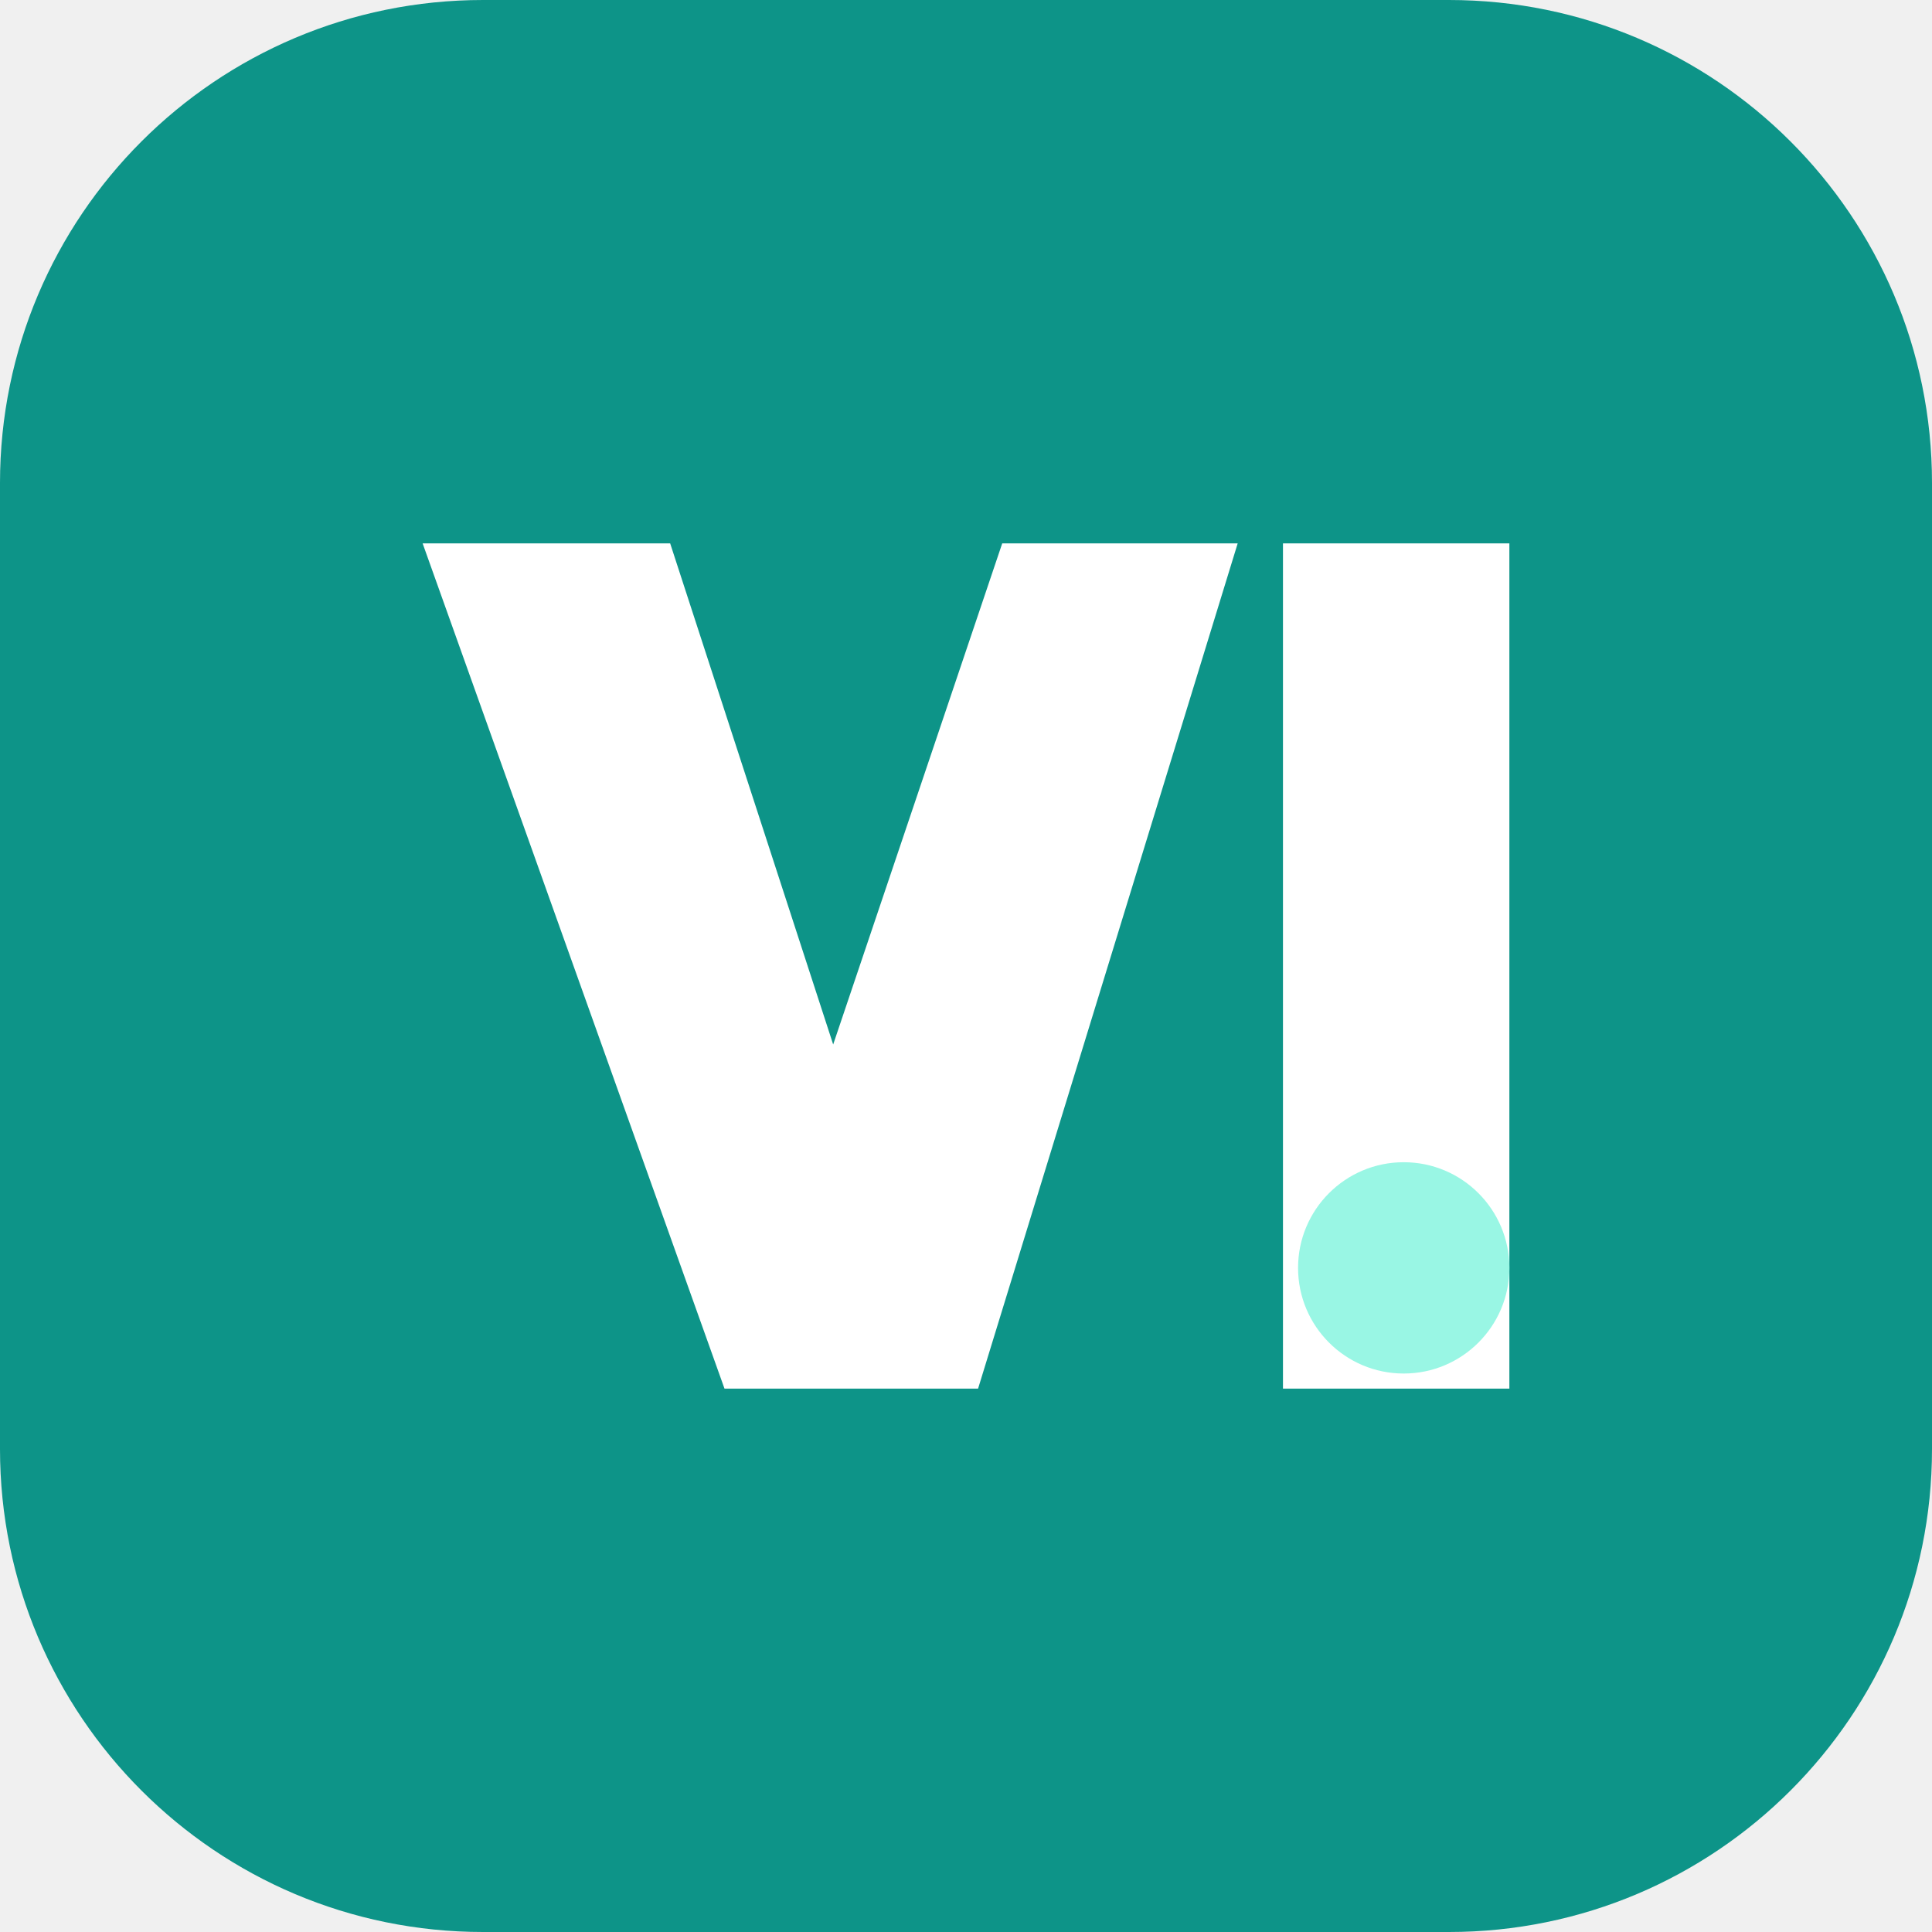
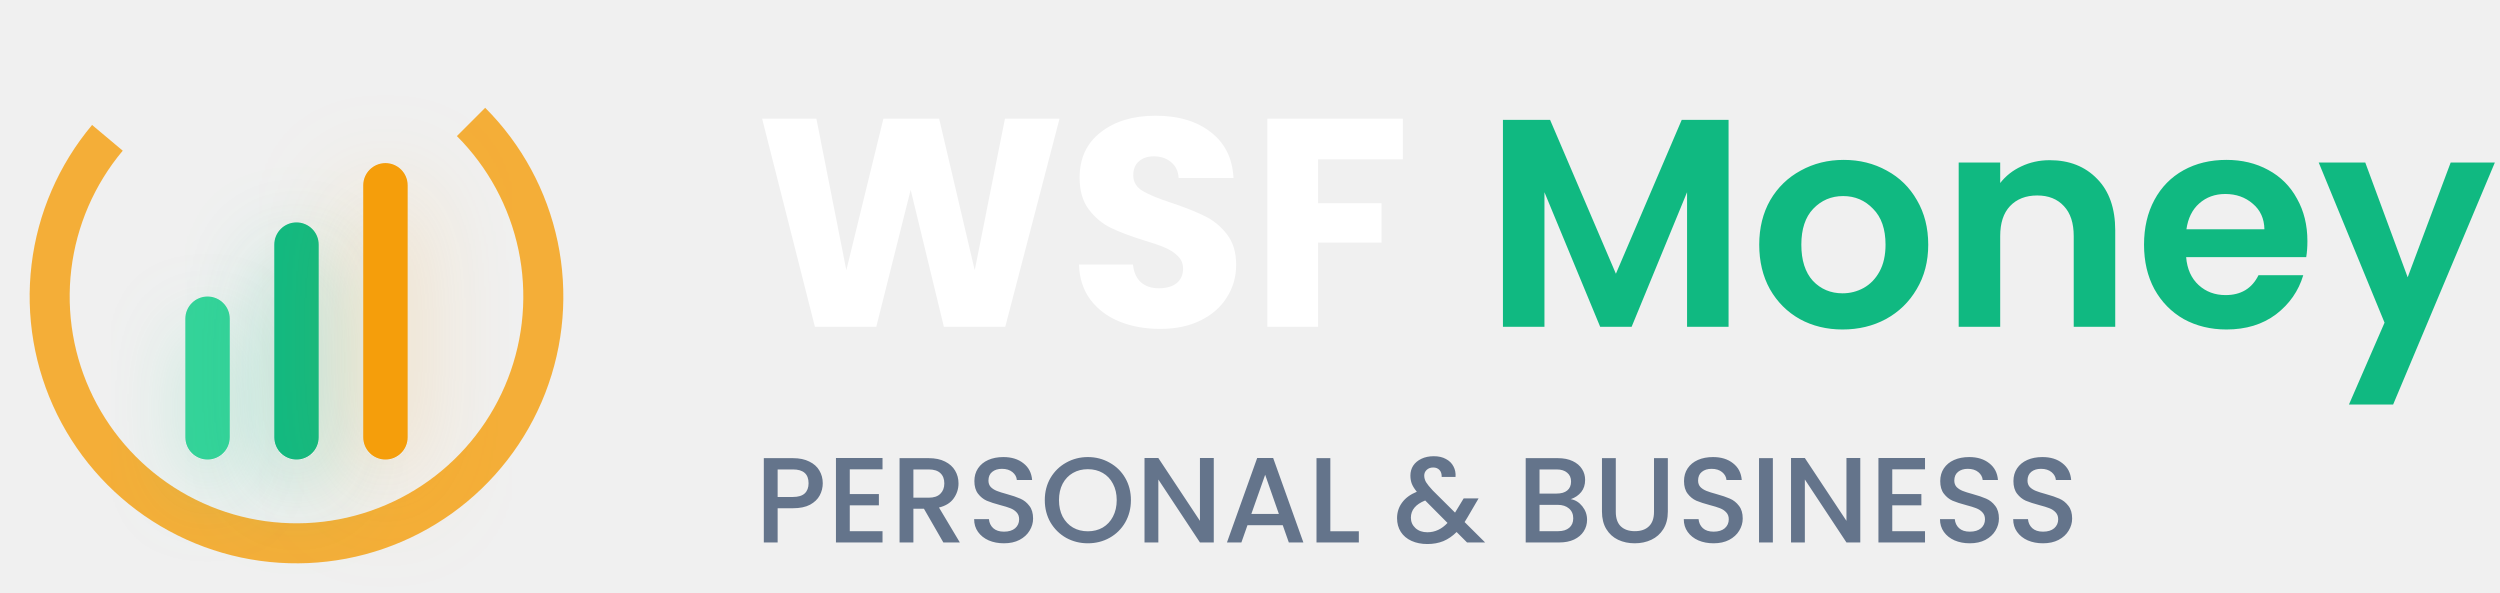
- <svg xmlns="http://www.w3.org/2000/svg" viewBox="0 0 64 64" fill="none" role="img" aria-label="WSF Money">
-   <rect width="64" height="64" rx="16" fill="#0d9488" />
-   <path d="M14 18h8.2l5.4 16.6L33.2 18H41l-8.6 28h-8.4L14 18zm28.5 0H50v28h-7.5V18z" fill="#ffffff" />
-   <circle cx="46.5" cy="42" r="3.5" fill="#99f6e4" />
+ <svg xmlns="http://www.w3.org/2000/svg" width="371" height="88" viewBox="0 0 371 88" fill="none">
+   <mask id="path-1-inside-1_136_17" fill="white">
+     <path d="M72.002 15.997C77.436 21.431 81.171 28.329 82.753 35.85C84.334 43.37 83.693 51.188 80.908 58.351C78.123 65.513 73.313 71.711 67.067 76.187C60.82 80.663 53.405 83.225 45.728 83.561C38.05 83.896 30.441 81.99 23.828 78.075C17.214 74.16 11.883 68.406 8.484 61.513C5.085 54.621 3.765 46.888 4.685 39.258C5.605 31.628 8.725 24.431 13.665 18.544L18.215 22.362C14.017 27.366 11.364 33.484 10.582 39.969C9.8 46.455 10.922 53.027 13.812 58.886C16.701 64.745 21.232 69.636 26.853 72.963C32.475 76.291 38.943 77.911 45.469 77.626C51.995 77.341 58.297 75.164 63.607 71.359C68.916 67.554 73.004 62.286 75.372 56.198C77.739 50.11 78.284 43.465 76.94 37.072C75.596 30.68 72.421 24.816 67.802 20.197L72.002 15.997Z" />
+   </mask>
+   <path d="M72.002 15.997C77.436 21.431 81.171 28.329 82.753 35.85C84.334 43.37 83.693 51.188 80.908 58.351C78.123 65.513 73.313 71.711 67.067 76.187C60.82 80.663 53.405 83.225 45.728 83.561C38.05 83.896 30.441 81.99 23.828 78.075C17.214 74.16 11.883 68.406 8.484 61.513C5.085 54.621 3.765 46.888 4.685 39.258C5.605 31.628 8.725 24.431 13.665 18.544L18.215 22.362C14.017 27.366 11.364 33.484 10.582 39.969C9.8 46.455 10.922 53.027 13.812 58.886C16.701 64.745 21.232 69.636 26.853 72.963C32.475 76.291 38.943 77.911 45.469 77.626C51.995 77.341 58.297 75.164 63.607 71.359C68.916 67.554 73.004 62.286 75.372 56.198C77.739 50.11 78.284 43.465 76.94 37.072C75.596 30.68 72.421 24.816 67.802 20.197L72.002 15.997Z" stroke="#F59E0B" stroke-opacity="0.8" stroke-width="6.6" mask="url(#path-1-inside-1_136_17)" />
+   <g filter="url(#filter0_d_136_17)">
+     <rect x="27.5" y="44" width="6.6" height="24.2" rx="3.3" fill="#34D399" />
+   </g>
+   <g filter="url(#filter1_d_136_17)">
+     <rect x="40.699" y="33" width="6.6" height="35.2" rx="3.3" fill="#10B981" />
+   </g>
+   <g filter="url(#filter2_d_136_17)">
+     <rect x="53.9" y="24.199" width="6.6" height="44" rx="3.3" fill="#F59E0B" />
+   </g>
+   <path d="M157.232 17.612L149.18 48.5H140.072L135.144 28.172L130.04 48.5H120.932L113.1 17.612H121.152L125.596 40.096L131.096 17.612H139.368L144.648 40.096L149.136 17.612H157.232ZM172.181 48.808C169.923 48.808 167.899 48.441 166.109 47.708C164.32 46.975 162.883 45.889 161.797 44.452C160.741 43.015 160.184 41.284 160.125 39.26H168.133C168.251 40.404 168.647 41.284 169.321 41.9C169.996 42.487 170.876 42.78 171.961 42.78C173.076 42.78 173.956 42.531 174.601 42.032C175.247 41.504 175.569 40.785 175.569 39.876C175.569 39.113 175.305 38.483 174.777 37.984C174.279 37.485 173.648 37.075 172.885 36.752C172.152 36.429 171.096 36.063 169.717 35.652C167.723 35.036 166.095 34.42 164.833 33.804C163.572 33.188 162.487 32.279 161.577 31.076C160.668 29.873 160.213 28.304 160.213 26.368C160.213 23.493 161.255 21.249 163.337 19.636C165.42 17.993 168.133 17.172 171.477 17.172C174.88 17.172 177.623 17.993 179.705 19.636C181.788 21.249 182.903 23.508 183.049 26.412H174.909C174.851 25.415 174.484 24.637 173.809 24.08C173.135 23.493 172.269 23.2 171.213 23.2C170.304 23.2 169.571 23.449 169.013 23.948C168.456 24.417 168.177 25.107 168.177 26.016C168.177 27.013 168.647 27.791 169.585 28.348C170.524 28.905 171.991 29.507 173.985 30.152C175.98 30.827 177.593 31.472 178.825 32.088C180.087 32.704 181.172 33.599 182.081 34.772C182.991 35.945 183.445 37.456 183.445 39.304C183.445 41.064 182.991 42.663 182.081 44.1C181.201 45.537 179.911 46.681 178.209 47.532C176.508 48.383 174.499 48.808 172.181 48.808ZM208.184 17.612V23.64H195.6V30.152H205.016V36.004H195.6V48.5H188.076V17.612H208.184Z" fill="white" />
+   <path d="M256.52 17.788V48.5H250.36V28.524L242.132 48.5H237.468L229.196 28.524V48.5H223.036V17.788H230.032L239.8 40.624L249.568 17.788H256.52ZM273.434 48.896C271.088 48.896 268.976 48.383 267.098 47.356C265.221 46.3 263.74 44.819 262.654 42.912C261.598 41.005 261.07 38.805 261.07 36.312C261.07 33.819 261.613 31.619 262.698 29.712C263.813 27.805 265.324 26.339 267.23 25.312C269.137 24.256 271.264 23.728 273.61 23.728C275.957 23.728 278.084 24.256 279.99 25.312C281.897 26.339 283.393 27.805 284.478 29.712C285.593 31.619 286.15 33.819 286.15 36.312C286.15 38.805 285.578 41.005 284.434 42.912C283.32 44.819 281.794 46.3 279.858 47.356C277.952 48.383 275.81 48.896 273.434 48.896ZM273.434 43.528C274.549 43.528 275.59 43.264 276.558 42.736C277.556 42.179 278.348 41.357 278.934 40.272C279.521 39.187 279.814 37.867 279.814 36.312C279.814 33.995 279.198 32.22 277.966 30.988C276.764 29.727 275.282 29.096 273.522 29.096C271.762 29.096 270.281 29.727 269.078 30.988C267.905 32.22 267.318 33.995 267.318 36.312C267.318 38.629 267.89 40.419 269.034 41.68C270.208 42.912 271.674 43.528 273.434 43.528ZM304.177 23.772C307.081 23.772 309.427 24.696 311.217 26.544C313.006 28.363 313.901 30.915 313.901 34.2V48.5H307.741V35.036C307.741 33.1 307.257 31.619 306.289 30.592C305.321 29.536 304.001 29.008 302.329 29.008C300.627 29.008 299.278 29.536 298.281 30.592C297.313 31.619 296.829 33.1 296.829 35.036V48.5H290.669V24.124H296.829V27.16C297.65 26.104 298.691 25.283 299.953 24.696C301.243 24.08 302.651 23.772 304.177 23.772ZM342.419 35.784C342.419 36.664 342.36 37.456 342.243 38.16H324.423C324.569 39.92 325.185 41.299 326.271 42.296C327.356 43.293 328.691 43.792 330.275 43.792C332.563 43.792 334.191 42.809 335.159 40.844H341.803C341.099 43.191 339.749 45.127 337.755 46.652C335.76 48.148 333.311 48.896 330.407 48.896C328.06 48.896 325.948 48.383 324.071 47.356C322.223 46.3 320.771 44.819 319.715 42.912C318.688 41.005 318.175 38.805 318.175 36.312C318.175 33.789 318.688 31.575 319.715 29.668C320.741 27.761 322.179 26.295 324.027 25.268C325.875 24.241 328.001 23.728 330.407 23.728C332.724 23.728 334.792 24.227 336.611 25.224C338.459 26.221 339.881 27.644 340.879 29.492C341.905 31.311 342.419 33.408 342.419 35.784ZM336.039 34.024C336.009 32.44 335.437 31.179 334.323 30.24C333.208 29.272 331.844 28.788 330.231 28.788C328.705 28.788 327.415 29.257 326.359 30.196C325.332 31.105 324.701 32.381 324.467 34.024H336.039ZM370.235 24.124L355.143 60.028H348.587L353.867 47.884L344.099 24.124H351.007L357.299 41.152L363.679 24.124H370.235Z" fill="#10B981" />
+   <path d="M122.098 71.716C122.098 72.352 121.948 72.952 121.648 73.516C121.348 74.08 120.868 74.542 120.208 74.902C119.548 75.25 118.702 75.424 117.67 75.424H115.402V80.5H113.35V67.99H117.67C118.63 67.99 119.44 68.158 120.1 68.494C120.772 68.818 121.27 69.262 121.594 69.826C121.93 70.39 122.098 71.02 122.098 71.716ZM117.67 73.75C118.45 73.75 119.032 73.576 119.416 73.228C119.8 72.868 119.992 72.364 119.992 71.716C119.992 70.348 119.218 69.664 117.67 69.664H115.402V73.75H117.67ZM126.107 69.646V73.318H130.427V74.992H126.107V78.826H130.967V80.5H124.055V67.972H130.967V69.646H126.107ZM139.993 80.5L137.113 75.496H135.547V80.5H133.495V67.99H137.815C138.775 67.99 139.585 68.158 140.245 68.494C140.917 68.83 141.415 69.28 141.739 69.844C142.075 70.408 142.243 71.038 142.243 71.734C142.243 72.55 142.003 73.294 141.523 73.966C141.055 74.626 140.329 75.076 139.345 75.316L142.441 80.5H139.993ZM135.547 73.858H137.815C138.583 73.858 139.159 73.666 139.543 73.282C139.939 72.898 140.137 72.382 140.137 71.734C140.137 71.086 139.945 70.582 139.561 70.222C139.177 69.85 138.595 69.664 137.815 69.664H135.547V73.858ZM148.99 80.626C148.15 80.626 147.394 80.482 146.722 80.194C146.05 79.894 145.522 79.474 145.138 78.934C144.754 78.394 144.562 77.764 144.562 77.044H146.758C146.806 77.584 147.016 78.028 147.388 78.376C147.772 78.724 148.306 78.898 148.99 78.898C149.698 78.898 150.25 78.73 150.646 78.394C151.042 78.046 151.24 77.602 151.24 77.062C151.24 76.642 151.114 76.3 150.862 76.036C150.622 75.772 150.316 75.568 149.944 75.424C149.584 75.28 149.08 75.124 148.432 74.956C147.616 74.74 146.95 74.524 146.434 74.308C145.93 74.08 145.498 73.732 145.138 73.264C144.778 72.796 144.598 72.172 144.598 71.392C144.598 70.672 144.778 70.042 145.138 69.502C145.498 68.962 146.002 68.548 146.65 68.26C147.298 67.972 148.048 67.828 148.9 67.828C150.112 67.828 151.102 68.134 151.87 68.746C152.65 69.346 153.082 70.174 153.166 71.23H150.898C150.862 70.774 150.646 70.384 150.25 70.06C149.854 69.736 149.332 69.574 148.684 69.574C148.096 69.574 147.616 69.724 147.244 70.024C146.872 70.324 146.686 70.756 146.686 71.32C146.686 71.704 146.8 72.022 147.028 72.274C147.268 72.514 147.568 72.706 147.928 72.85C148.288 72.994 148.78 73.15 149.404 73.318C150.232 73.546 150.904 73.774 151.42 74.002C151.948 74.23 152.392 74.584 152.752 75.064C153.124 75.532 153.31 76.162 153.31 76.954C153.31 77.59 153.136 78.19 152.788 78.754C152.452 79.318 151.954 79.774 151.294 80.122C150.646 80.458 149.878 80.626 148.99 80.626ZM161.437 80.626C160.273 80.626 159.199 80.356 158.215 79.816C157.243 79.264 156.469 78.502 155.893 77.53C155.329 76.546 155.047 75.442 155.047 74.218C155.047 72.994 155.329 71.896 155.893 70.924C156.469 69.952 157.243 69.196 158.215 68.656C159.199 68.104 160.273 67.828 161.437 67.828C162.613 67.828 163.687 68.104 164.659 68.656C165.643 69.196 166.417 69.952 166.981 70.924C167.545 71.896 167.827 72.994 167.827 74.218C167.827 75.442 167.545 76.546 166.981 77.53C166.417 78.502 165.643 79.264 164.659 79.816C163.687 80.356 162.613 80.626 161.437 80.626ZM161.437 78.844C162.265 78.844 163.003 78.658 163.651 78.286C164.299 77.902 164.803 77.362 165.163 76.666C165.535 75.958 165.721 75.142 165.721 74.218C165.721 73.294 165.535 72.484 165.163 71.788C164.803 71.092 164.299 70.558 163.651 70.186C163.003 69.814 162.265 69.628 161.437 69.628C160.609 69.628 159.871 69.814 159.223 70.186C158.575 70.558 158.065 71.092 157.693 71.788C157.333 72.484 157.153 73.294 157.153 74.218C157.153 75.142 157.333 75.958 157.693 76.666C158.065 77.362 158.575 77.902 159.223 78.286C159.871 78.658 160.609 78.844 161.437 78.844ZM180.124 80.5H178.072L171.898 71.158V80.5H169.846V67.972H171.898L178.072 77.296V67.972H180.124V80.5ZM190.361 77.944H185.123L184.223 80.5H182.081L186.563 67.972H188.939L193.421 80.5H191.261L190.361 77.944ZM189.785 76.27L187.751 70.456L185.699 76.27H189.785ZM197.422 78.844H201.652V80.5H195.37V67.99H197.422V78.844ZM217.709 80.5L216.161 78.952C215.561 79.552 214.907 80.002 214.199 80.302C213.491 80.59 212.699 80.734 211.823 80.734C210.935 80.734 210.149 80.578 209.465 80.266C208.781 79.954 208.253 79.51 207.881 78.934C207.509 78.346 207.323 77.668 207.323 76.9C207.323 76.036 207.569 75.268 208.061 74.596C208.553 73.912 209.285 73.372 210.257 72.976C209.909 72.556 209.663 72.166 209.519 71.806C209.375 71.434 209.303 71.026 209.303 70.582C209.303 70.03 209.441 69.538 209.717 69.106C210.005 68.674 210.413 68.332 210.941 68.08C211.469 67.828 212.081 67.702 212.777 67.702C213.485 67.702 214.085 67.84 214.577 68.116C215.081 68.38 215.453 68.746 215.693 69.214C215.945 69.682 216.047 70.204 215.999 70.78H213.947C213.959 70.336 213.851 69.994 213.623 69.754C213.395 69.502 213.083 69.376 212.687 69.376C212.291 69.376 211.967 69.496 211.715 69.736C211.475 69.964 211.355 70.246 211.355 70.582C211.355 70.906 211.445 71.23 211.625 71.554C211.817 71.866 212.147 72.274 212.615 72.778L215.927 76.072L217.205 73.966H219.419L217.799 76.738L217.349 77.476L220.391 80.5H217.709ZM211.823 78.988C212.951 78.988 213.947 78.526 214.811 77.602L211.499 74.272C210.083 74.836 209.375 75.688 209.375 76.828C209.375 77.44 209.603 77.956 210.059 78.376C210.515 78.784 211.103 78.988 211.823 78.988ZM233.109 74.074C233.781 74.194 234.351 74.548 234.819 75.136C235.287 75.724 235.521 76.39 235.521 77.134C235.521 77.77 235.353 78.346 235.017 78.862C234.693 79.366 234.219 79.768 233.595 80.068C232.971 80.356 232.245 80.5 231.417 80.5H226.413V67.99H231.183C232.035 67.99 232.767 68.134 233.379 68.422C233.991 68.71 234.453 69.1 234.765 69.592C235.077 70.072 235.232 70.612 235.232 71.212C235.232 71.932 235.041 72.532 234.657 73.012C234.273 73.492 233.757 73.846 233.109 74.074ZM228.465 73.246H231.003C231.675 73.246 232.197 73.096 232.569 72.796C232.953 72.484 233.145 72.04 233.145 71.464C233.145 70.9 232.953 70.462 232.569 70.15C232.197 69.826 231.675 69.664 231.003 69.664H228.465V73.246ZM231.237 78.826C231.933 78.826 232.479 78.658 232.875 78.322C233.271 77.986 233.469 77.518 233.469 76.918C233.469 76.306 233.259 75.82 232.839 75.46C232.419 75.1 231.861 74.92 231.165 74.92H228.465V78.826H231.237ZM239.784 67.99V75.964C239.784 76.912 240.03 77.626 240.522 78.106C241.026 78.586 241.722 78.826 242.61 78.826C243.51 78.826 244.206 78.586 244.698 78.106C245.202 77.626 245.454 76.912 245.454 75.964V67.99H247.506V75.928C247.506 76.948 247.284 77.812 246.84 78.52C246.396 79.228 245.802 79.756 245.058 80.104C244.314 80.452 243.492 80.626 242.592 80.626C241.692 80.626 240.87 80.452 240.126 80.104C239.394 79.756 238.812 79.228 238.38 78.52C237.948 77.812 237.732 76.948 237.732 75.928V67.99H239.784ZM254.3 80.626C253.46 80.626 252.704 80.482 252.032 80.194C251.36 79.894 250.832 79.474 250.448 78.934C250.064 78.394 249.872 77.764 249.872 77.044H252.068C252.116 77.584 252.326 78.028 252.698 78.376C253.082 78.724 253.616 78.898 254.3 78.898C255.008 78.898 255.56 78.73 255.956 78.394C256.352 78.046 256.55 77.602 256.55 77.062C256.55 76.642 256.424 76.3 256.172 76.036C255.932 75.772 255.626 75.568 255.254 75.424C254.894 75.28 254.39 75.124 253.742 74.956C252.926 74.74 252.26 74.524 251.744 74.308C251.24 74.08 250.808 73.732 250.448 73.264C250.088 72.796 249.908 72.172 249.908 71.392C249.908 70.672 250.088 70.042 250.448 69.502C250.808 68.962 251.312 68.548 251.96 68.26C252.608 67.972 253.358 67.828 254.21 67.828C255.422 67.828 256.412 68.134 257.18 68.746C257.96 69.346 258.392 70.174 258.476 71.23H256.208C256.172 70.774 255.956 70.384 255.56 70.06C255.164 69.736 254.642 69.574 253.994 69.574C253.406 69.574 252.926 69.724 252.554 70.024C252.182 70.324 251.996 70.756 251.996 71.32C251.996 71.704 252.11 72.022 252.338 72.274C252.578 72.514 252.878 72.706 253.238 72.85C253.598 72.994 254.09 73.15 254.714 73.318C255.542 73.546 256.214 73.774 256.73 74.002C257.258 74.23 257.702 74.584 258.062 75.064C258.434 75.532 258.62 76.162 258.62 76.954C258.62 77.59 258.446 78.19 258.098 78.754C257.762 79.318 257.264 79.774 256.604 80.122C255.956 80.458 255.188 80.626 254.3 80.626ZM263.093 67.99V80.5H261.041V67.99H263.093ZM276.066 80.5H274.014L267.84 71.158V80.5H265.788V67.972H267.84L274.014 77.296V67.972H276.066V80.5ZM280.812 69.646V73.318H285.132V74.992H280.812V78.826H285.672V80.5H278.76V67.972H285.672V69.646H280.812ZM292.322 80.626C291.482 80.626 290.726 80.482 290.054 80.194C289.382 79.894 288.854 79.474 288.47 78.934C288.086 78.394 287.894 77.764 287.894 77.044H290.09C290.138 77.584 290.348 78.028 290.72 78.376C291.104 78.724 291.638 78.898 292.322 78.898C293.03 78.898 293.582 78.73 293.978 78.394C294.374 78.046 294.572 77.602 294.572 77.062C294.572 76.642 294.446 76.3 294.194 76.036C293.954 75.772 293.648 75.568 293.276 75.424C292.916 75.28 292.412 75.124 291.764 74.956C290.948 74.74 290.282 74.524 289.766 74.308C289.262 74.08 288.83 73.732 288.47 73.264C288.11 72.796 287.93 72.172 287.93 71.392C287.93 70.672 288.11 70.042 288.47 69.502C288.83 68.962 289.334 68.548 289.982 68.26C290.63 67.972 291.38 67.828 292.232 67.828C293.444 67.828 294.434 68.134 295.202 68.746C295.982 69.346 296.414 70.174 296.498 71.23H294.23C294.194 70.774 293.978 70.384 293.582 70.06C293.186 69.736 292.664 69.574 292.016 69.574C291.428 69.574 290.948 69.724 290.576 70.024C290.204 70.324 290.018 70.756 290.018 71.32C290.018 71.704 290.132 72.022 290.36 72.274C290.6 72.514 290.9 72.706 291.26 72.85C291.62 72.994 292.112 73.15 292.736 73.318C293.564 73.546 294.236 73.774 294.752 74.002C295.28 74.23 295.724 74.584 296.084 75.064C296.456 75.532 296.642 76.162 296.642 76.954C296.642 77.59 296.468 78.19 296.12 78.754C295.784 79.318 295.286 79.774 294.626 80.122C293.978 80.458 293.21 80.626 292.322 80.626ZM303.185 80.626C302.345 80.626 301.589 80.482 300.917 80.194C300.245 79.894 299.717 79.474 299.333 78.934C298.949 78.394 298.757 77.764 298.757 77.044H300.953C301.001 77.584 301.211 78.028 301.583 78.376C301.967 78.724 302.501 78.898 303.185 78.898C303.893 78.898 304.445 78.73 304.841 78.394C305.237 78.046 305.435 77.602 305.435 77.062C305.435 76.642 305.309 76.3 305.057 76.036C304.817 75.772 304.511 75.568 304.139 75.424C303.779 75.28 303.275 75.124 302.627 74.956C301.811 74.74 301.145 74.524 300.629 74.308C300.125 74.08 299.693 73.732 299.333 73.264C298.973 72.796 298.793 72.172 298.793 71.392C298.793 70.672 298.973 70.042 299.333 69.502C299.693 68.962 300.197 68.548 300.845 68.26C301.493 67.972 302.243 67.828 303.095 67.828C304.307 67.828 305.297 68.134 306.065 68.746C306.845 69.346 307.277 70.174 307.361 71.23H305.093C305.057 70.774 304.841 70.384 304.445 70.06C304.049 69.736 303.527 69.574 302.879 69.574C302.291 69.574 301.811 69.724 301.439 70.024C301.067 70.324 300.881 70.756 300.881 71.32C300.881 71.704 300.995 72.022 301.223 72.274C301.463 72.514 301.763 72.706 302.123 72.85C302.483 72.994 302.975 73.15 303.599 73.318C304.427 73.546 305.099 73.774 305.615 74.002C306.143 74.23 306.587 74.584 306.947 75.064C307.319 75.532 307.505 76.162 307.505 76.954C307.505 77.59 307.331 78.19 306.983 78.754C306.647 79.318 306.149 79.774 305.489 80.122C304.841 80.458 304.073 80.626 303.185 80.626Z" fill="#64748B" />
+   <defs>
+     <filter id="filter0_d_136_17" x="16.5" y="37.4" width="28.6" height="46.199" filterUnits="userSpaceOnUse" color-interpolation-filters="sRGB">
+       <feFlood flood-opacity="0" result="BackgroundImageFix" />
+       <feColorMatrix in="SourceAlpha" type="matrix" values="0 0 0 0 0 0 0 0 0 0 0 0 0 0 0 0 0 0 127 0" result="hardAlpha" />
+       <feOffset dy="4.4" />
+       <feGaussianBlur stdDeviation="5.5" />
+       <feComposite in2="hardAlpha" operator="out" />
+       <feColorMatrix type="matrix" values="0 0 0 0 0.204 0 0 0 0 0.827 0 0 0 0 0.6 0 0 0 0.251 0" />
+       <feBlend mode="normal" in2="BackgroundImageFix" result="effect1_dropShadow_136_17" />
+       <feBlend mode="normal" in="SourceGraphic" in2="effect1_dropShadow_136_17" result="shape" />
+     </filter>
+     <filter id="filter1_d_136_17" x="27.499" y="24.2" width="33" height="61.599" filterUnits="userSpaceOnUse" color-interpolation-filters="sRGB">
+       <feFlood flood-opacity="0" result="BackgroundImageFix" />
+       <feColorMatrix in="SourceAlpha" type="matrix" values="0 0 0 0 0 0 0 0 0 0 0 0 0 0 0 0 0 0 127 0" result="hardAlpha" />
+       <feOffset dy="4.4" />
+       <feGaussianBlur stdDeviation="6.6" />
+       <feComposite in2="hardAlpha" operator="out" />
+       <feColorMatrix type="matrix" values="0 0 0 0 0.063 0 0 0 0 0.725 0 0 0 0 0.506 0 0 0 0.376 0" />
+       <feBlend mode="normal" in2="BackgroundImageFix" result="effect1_dropShadow_136_17" />
+       <feBlend mode="normal" in="SourceGraphic" in2="effect1_dropShadow_136_17" result="shape" />
+     </filter>
+     <filter id="filter2_d_136_17" x="38.5" y="13.199" width="37.4" height="74.8" filterUnits="userSpaceOnUse" color-interpolation-filters="sRGB">
+       <feFlood flood-opacity="0" result="BackgroundImageFix" />
+       <feColorMatrix in="SourceAlpha" type="matrix" values="0 0 0 0 0 0 0 0 0 0 0 0 0 0 0 0 0 0 127 0" result="hardAlpha" />
+       <feOffset dy="4.4" />
+       <feGaussianBlur stdDeviation="7.7" />
+       <feComposite in2="hardAlpha" operator="out" />
+       <feColorMatrix type="matrix" values="0 0 0 0 0.961 0 0 0 0 0.62 0 0 0 0 0.043 0 0 0 0.314 0" />
+       <feBlend mode="normal" in2="BackgroundImageFix" result="effect1_dropShadow_136_17" />
+       <feBlend mode="normal" in="SourceGraphic" in2="effect1_dropShadow_136_17" result="shape" />
+     </filter>
+   </defs>
</svg>
